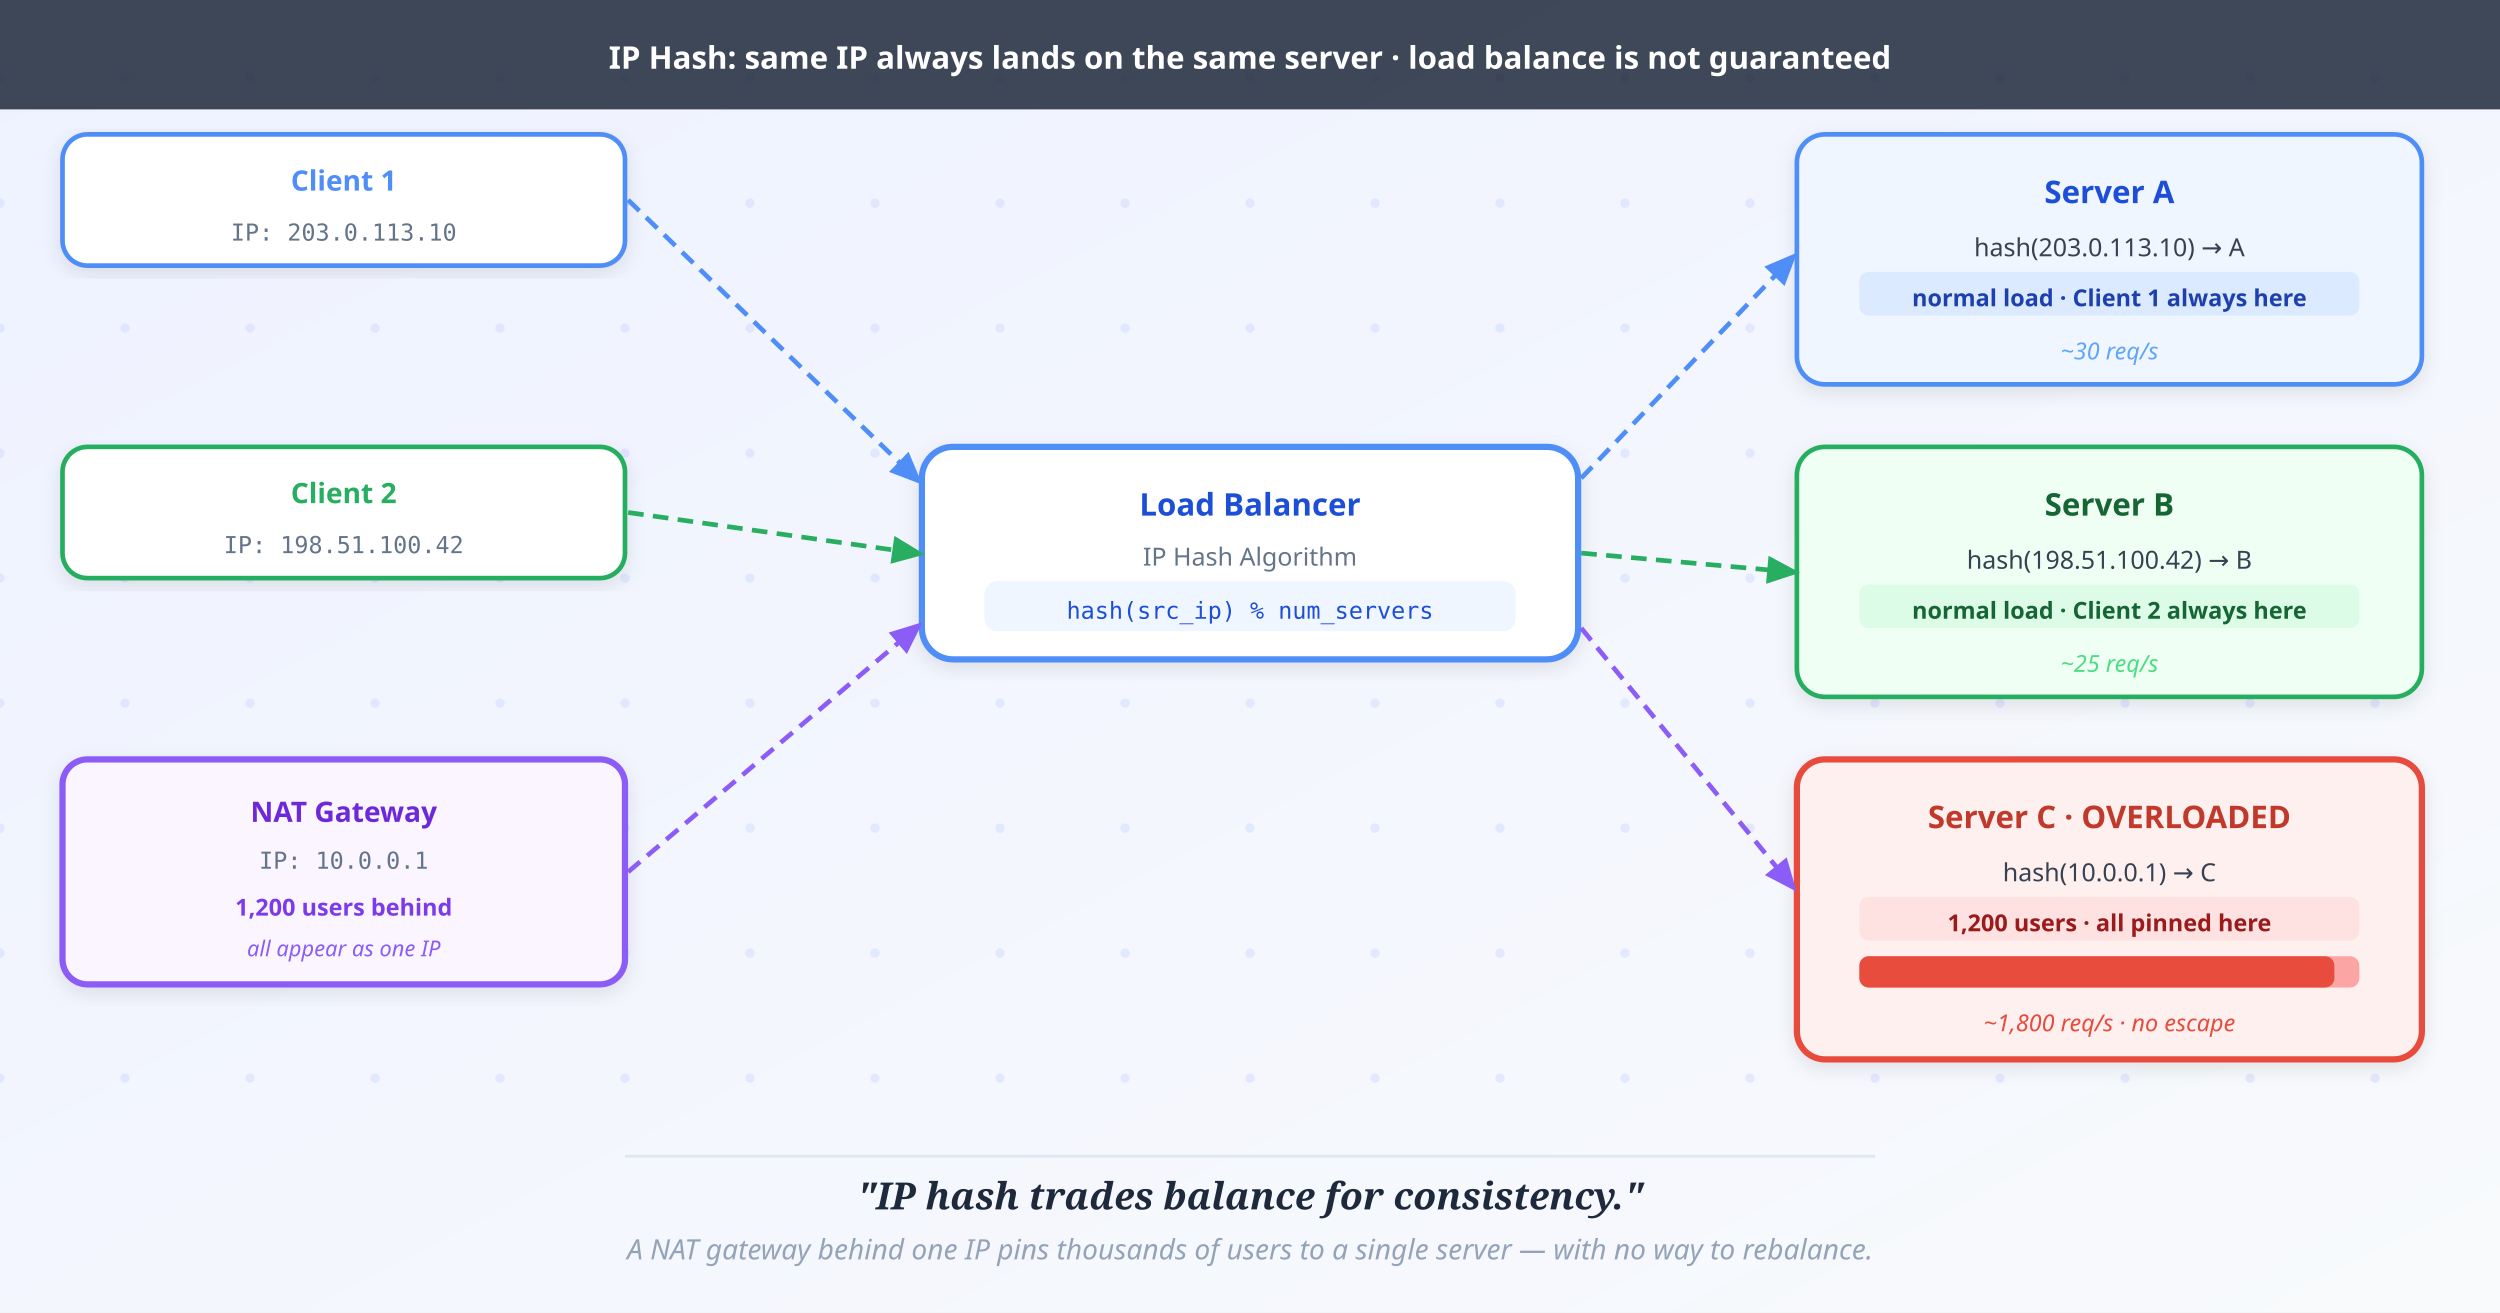
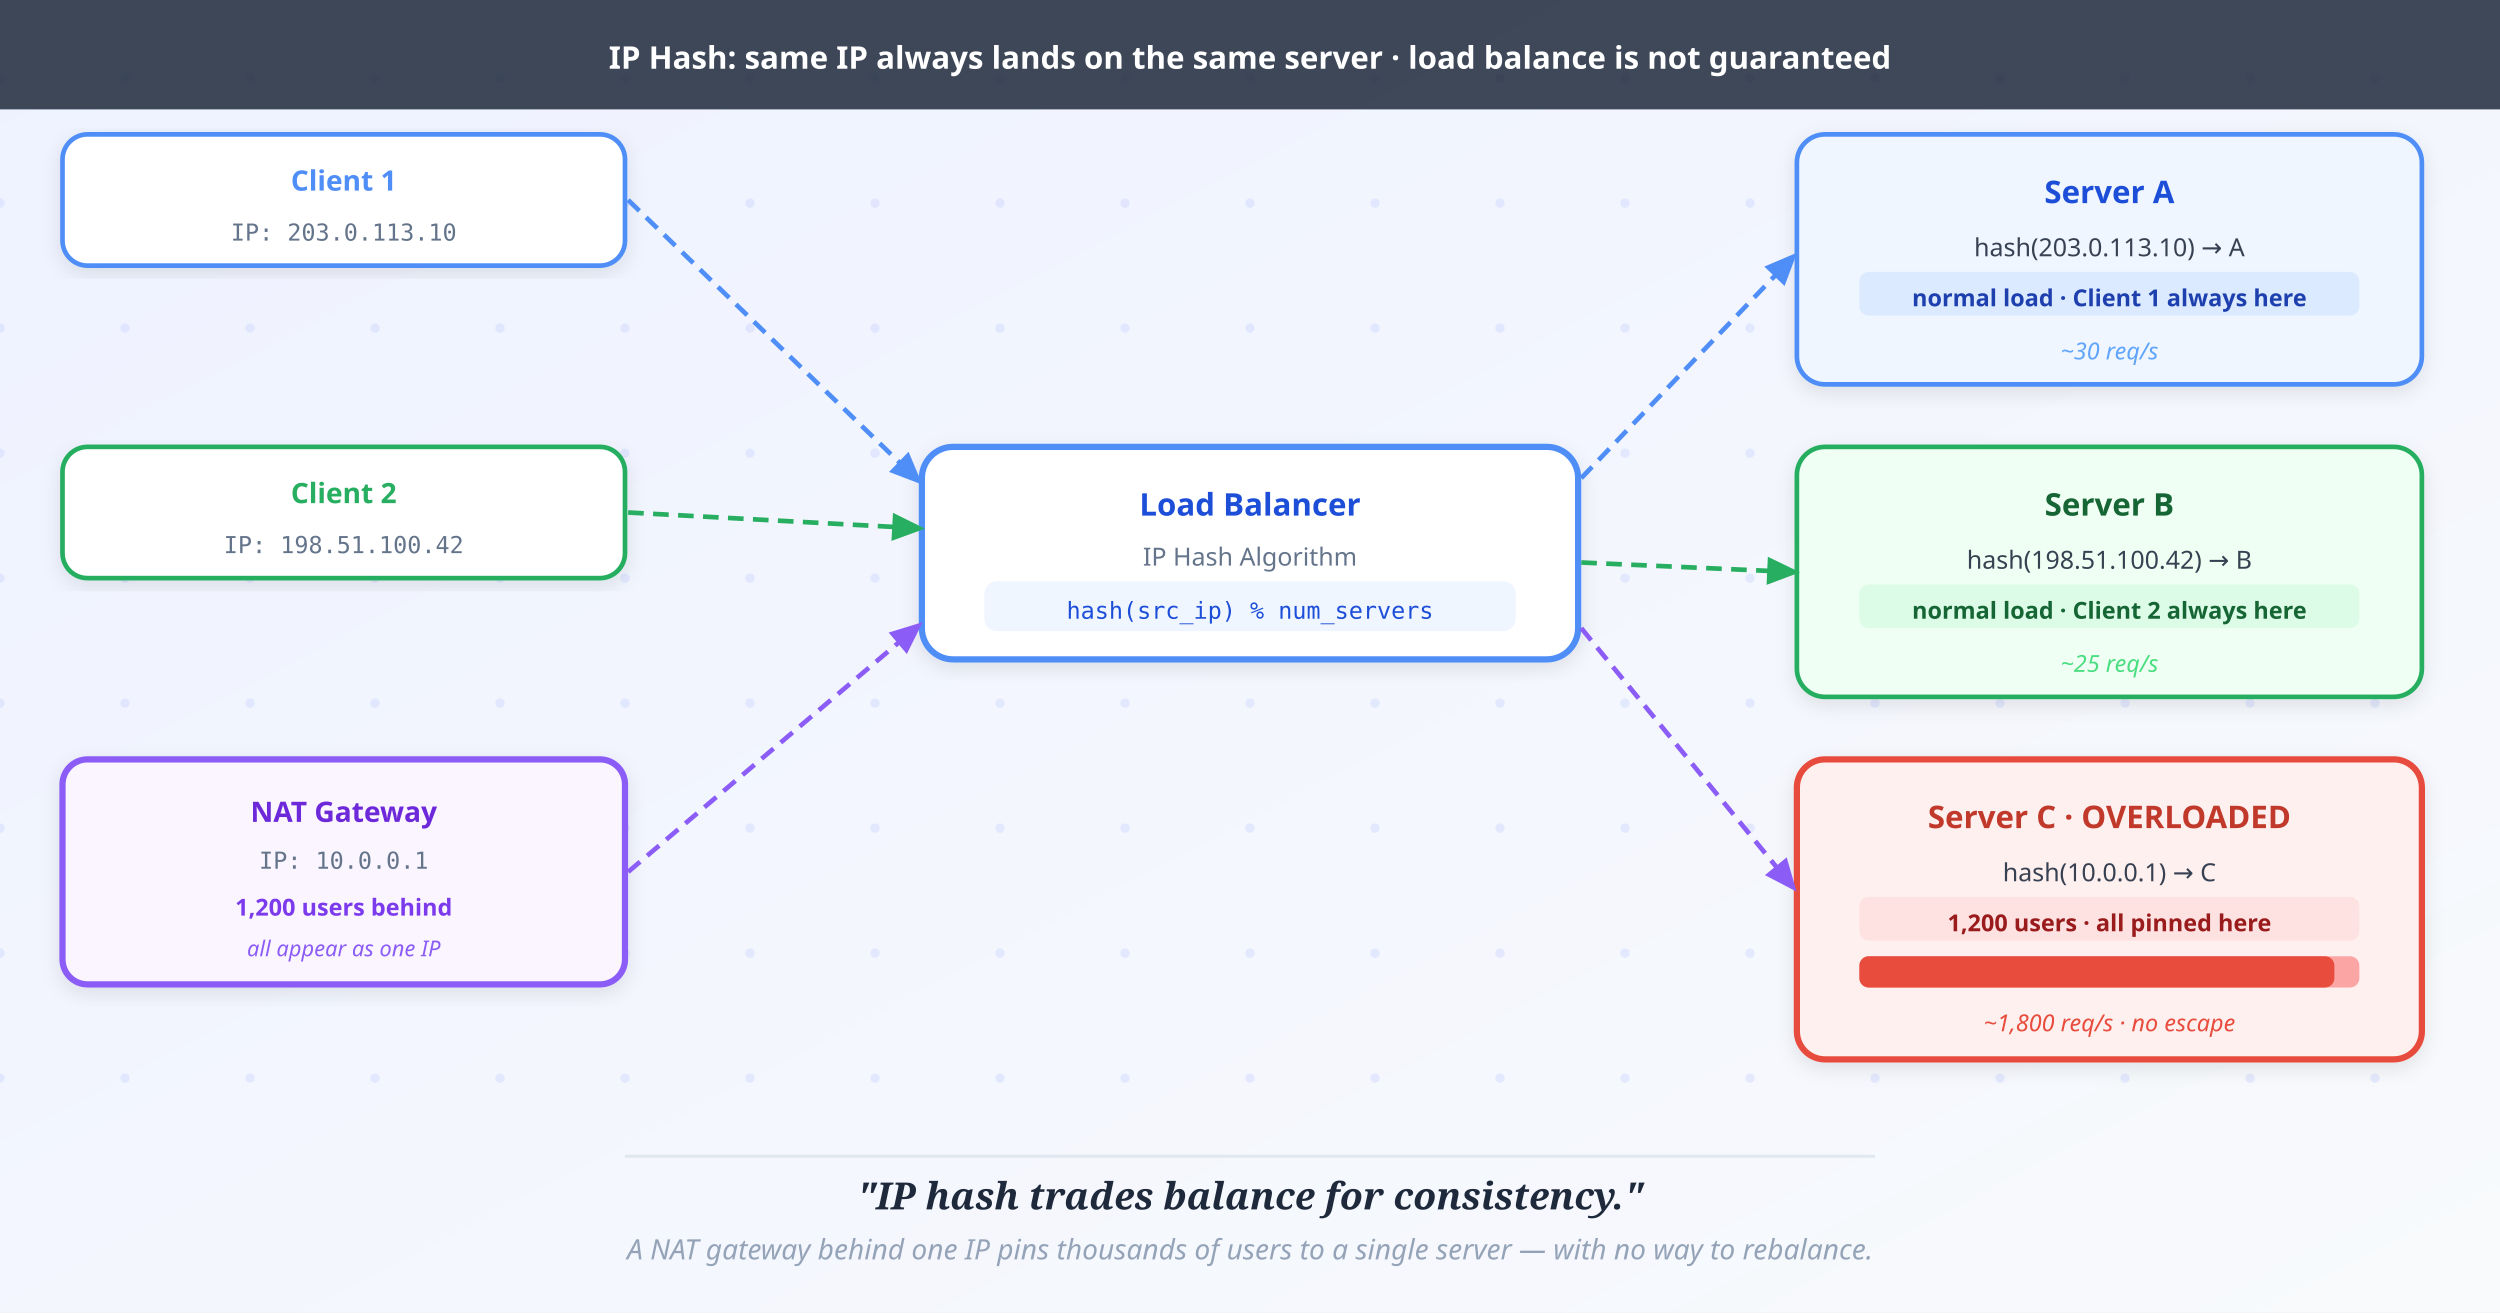
<svg xmlns="http://www.w3.org/2000/svg" width="800" height="420" viewBox="0 -25 800 420" font-family="'Segoe UI',system-ui,sans-serif">
  <defs>
    <style>
      @keyframes dash { to { stroke-dashoffset: -20; } }
      .flow { animation: dash 1.6s linear infinite; }
    </style>
    <linearGradient id="bg" x1="0" y1="0" x2="1" y2="1" gradientUnits="objectBoundingBox">
      <stop offset="0%" stop-color="#eef2ff" />
      <stop offset="100%" stop-color="#f8fafc" />
    </linearGradient>
    <filter id="shadow">
      <feDropShadow dx="0" dy="2" stdDeviation="3" flood-color="#00000018" />
    </filter>
    <marker id="mb" markerWidth="7" markerHeight="7" refX="5" refY="3" orient="auto">
      <path d="M0,0 L0,6 L7,3 z" fill="#4f8ef7" />
    </marker>
    <marker id="mg" markerWidth="7" markerHeight="7" refX="5" refY="3" orient="auto">
      <path d="M0,0 L0,6 L7,3 z" fill="#27ae60" />
    </marker>
    <marker id="mr" markerWidth="7" markerHeight="7" refX="5" refY="3" orient="auto">
      <path d="M0,0 L0,6 L7,3 z" fill="#e74c3c" />
    </marker>
    <marker id="mp" markerWidth="7" markerHeight="7" refX="5" refY="3" orient="auto">
      <path d="M0,0 L0,6 L7,3 z" fill="#8b5cf6" />
    </marker>
  </defs>
  <rect x="0" y="-25" width="800" height="420" fill="url(#bg)" />
  <g fill="#c7d2fe" opacity="0.4">
    <g id="dc">
      <circle cx="0" cy="0" r="1.5" />
      <circle cx="0" cy="40" r="1.5" />
      <circle cx="0" cy="80" r="1.5" />
      <circle cx="0" cy="120" r="1.5" />
      <circle cx="0" cy="160" r="1.5" />
      <circle cx="0" cy="200" r="1.5" />
      <circle cx="0" cy="240" r="1.5" />
      <circle cx="0" cy="280" r="1.5" />
      <circle cx="0" cy="320" r="1.5" />
    </g>
    <use href="#dc" x="40" />
    <use href="#dc" x="80" />
    <use href="#dc" x="120" />
    <use href="#dc" x="160" />
    <use href="#dc" x="200" />
    <use href="#dc" x="240" />
    <use href="#dc" x="280" />
    <use href="#dc" x="320" />
    <use href="#dc" x="360" />
    <use href="#dc" x="400" />
    <use href="#dc" x="440" />
    <use href="#dc" x="480" />
    <use href="#dc" x="520" />
    <use href="#dc" x="560" />
    <use href="#dc" x="600" />
    <use href="#dc" x="640" />
    <use href="#dc" x="680" />
    <use href="#dc" x="720" />
    <use href="#dc" x="760" />
  </g>
  <rect x="0" y="-25" width="800" height="35" fill="#1e293b" opacity="0.85" />
  <text x="400" y="-3" text-anchor="middle" fill="white" font-size="10" font-weight="700">IP Hash: same IP always lands on the same server · load balance is not guaranteed</text>
  <rect x="20" y="18" width="180" height="42" rx="8" fill="white" stroke="#4f8ef7" stroke-width="1.5" filter="url(#shadow)" />
  <text x="110" y="36" text-anchor="middle" fill="#4f8ef7" font-size="9" font-weight="700">Client 1</text>
  <text x="110" y="52" text-anchor="middle" fill="#64748b" font-size="7.5" font-family="monospace">IP: 203.0.113.10</text>
  <rect x="20" y="118" width="180" height="42" rx="8" fill="white" stroke="#27ae60" stroke-width="1.5" filter="url(#shadow)" />
  <text x="110" y="136" text-anchor="middle" fill="#27ae60" font-size="9" font-weight="700">Client 2</text>
  <text x="110" y="152" text-anchor="middle" fill="#64748b" font-size="7.5" font-family="monospace">IP: 198.51.100.42</text>
  <rect x="20" y="218" width="180" height="72" rx="8" fill="#faf5ff" stroke="#8b5cf6" stroke-width="2" filter="url(#shadow)" />
  <text x="110" y="238" text-anchor="middle" fill="#6d28d9" font-size="9" font-weight="700">NAT Gateway</text>
  <text x="110" y="253" text-anchor="middle" fill="#64748b" font-size="7.5" font-family="monospace">IP: 10.0.0.1</text>
  <text x="110" y="268" text-anchor="middle" fill="#7c3aed" font-size="7.5" font-weight="600">1,200 users behind</text>
  <text x="110" y="281" text-anchor="middle" fill="#8b5cf6" font-size="7" font-style="italic">all appear as one IP</text>
  <rect x="295" y="118" width="210" height="68" rx="10" fill="white" stroke="#4f8ef7" stroke-width="2" filter="url(#shadow)" />
  <text x="400" y="140" text-anchor="middle" fill="#1d4ed8" font-size="10" font-weight="700">Load Balancer</text>
  <text x="400" y="156" text-anchor="middle" fill="#64748b" font-size="8">IP Hash Algorithm</text>
  <rect x="315" y="161" width="170" height="16" rx="4" fill="#eff6ff" />
  <text x="400" y="173" text-anchor="middle" fill="#1d4ed8" font-size="7.5" font-family="monospace">hash(src_ip) % num_servers</text>
  <line x1="201" y1="39" x2="293" y2="128" stroke="#4f8ef7" stroke-width="1.5" stroke-dasharray="5 3" class="flow" marker-end="url(#mb)" />
-   <line x1="201" y1="139" x2="293" y2="152" stroke="#27ae60" stroke-width="1.5" stroke-dasharray="5 3" class="flow" marker-end="url(#mg)" />
+   <line x1="201" y1="139" x2="293" y2="144" stroke="#27ae60" stroke-width="1.5" stroke-dasharray="5 3" class="flow" marker-end="url(#mg)" />
  <line x1="201" y1="254" x2="293" y2="176" stroke="#8b5cf6" stroke-width="1.5" stroke-dasharray="5 3" class="flow" marker-end="url(#mp)" />
  <rect x="575" y="18" width="200" height="80" rx="9" fill="#eff6ff" stroke="#4f8ef7" stroke-width="1.5" filter="url(#shadow)" />
  <text x="675" y="40" text-anchor="middle" fill="#1d4ed8" font-size="10" font-weight="700">Server A</text>
  <text x="675" y="57" text-anchor="middle" fill="#374151" font-size="8">hash(203.0.113.10) → A</text>
  <rect x="595" y="62" width="160" height="14" rx="3" fill="#dbeafe" />
  <text x="675" y="73" text-anchor="middle" fill="#1e40af" font-size="7.5" font-weight="600">normal load · Client 1 always here</text>
  <text x="675" y="90" text-anchor="middle" fill="#60a5fa" font-size="7.5" font-style="italic">~30 req/s</text>
  <rect x="575" y="118" width="200" height="80" rx="9" fill="#f0fff4" stroke="#27ae60" stroke-width="1.5" filter="url(#shadow)" />
  <text x="675" y="140" text-anchor="middle" fill="#166534" font-size="10" font-weight="700">Server B</text>
  <text x="675" y="157" text-anchor="middle" fill="#374151" font-size="8">hash(198.51.100.42) → B</text>
  <rect x="595" y="162" width="160" height="14" rx="3" fill="#dcfce7" />
  <text x="675" y="173" text-anchor="middle" fill="#166534" font-size="7.5" font-weight="600">normal load · Client 2 always here</text>
  <text x="675" y="190" text-anchor="middle" fill="#4ade80" font-size="7.5" font-style="italic">~25 req/s</text>
  <rect x="575" y="218" width="200" height="96" rx="9" fill="#fff0f0" stroke="#e74c3c" stroke-width="2" filter="url(#shadow)" />
  <text x="675" y="240" text-anchor="middle" fill="#c0392b" font-size="10" font-weight="700">Server C  ·  OVERLOADED</text>
  <text x="675" y="257" text-anchor="middle" fill="#374151" font-size="8">hash(10.0.0.1) → C</text>
  <rect x="595" y="262" width="160" height="14" rx="3" fill="#fee2e2" />
  <text x="675" y="273" text-anchor="middle" fill="#991b1b" font-size="7.5" font-weight="700">1,200 users · all pinned here</text>
  <rect x="595" y="281" width="160" height="10" rx="3" fill="#fca5a5" />
  <rect x="595" y="281" width="152" height="10" rx="3" fill="#e74c3c" />
  <text x="675" y="305" text-anchor="middle" fill="#e74c3c" font-size="7.5" font-style="italic">~1,800 req/s · no escape</text>
  <line x1="506" y1="128" x2="573" y2="58" stroke="#4f8ef7" stroke-width="1.5" stroke-dasharray="5 3" class="flow" marker-end="url(#mb)" />
-   <line x1="506" y1="152" x2="573" y2="158" stroke="#27ae60" stroke-width="1.5" stroke-dasharray="5 3" class="flow" marker-end="url(#mg)" />
+   <line x1="506" y1="155" x2="573" y2="158" stroke="#27ae60" stroke-width="1.5" stroke-dasharray="5 3" class="flow" marker-end="url(#mg)" />
  <line x1="506" y1="176" x2="573" y2="258" stroke="#8b5cf6" stroke-width="1.5" stroke-dasharray="5 3" class="flow" marker-end="url(#mp)" />
  <line x1="200" y1="345" x2="600" y2="345" stroke="#e2e8f0" stroke-width="1" />
  <text x="400" y="362" text-anchor="middle" fill="#1e293b" font-size="12" font-weight="700" font-family="Georgia,serif" font-style="italic">"IP hash trades balance for consistency."</text>
  <text x="400" y="378" text-anchor="middle" fill="#94a3b8" font-size="9" font-style="italic">A NAT gateway behind one IP pins thousands of users to a single server — with no way to rebalance.</text>
</svg>
